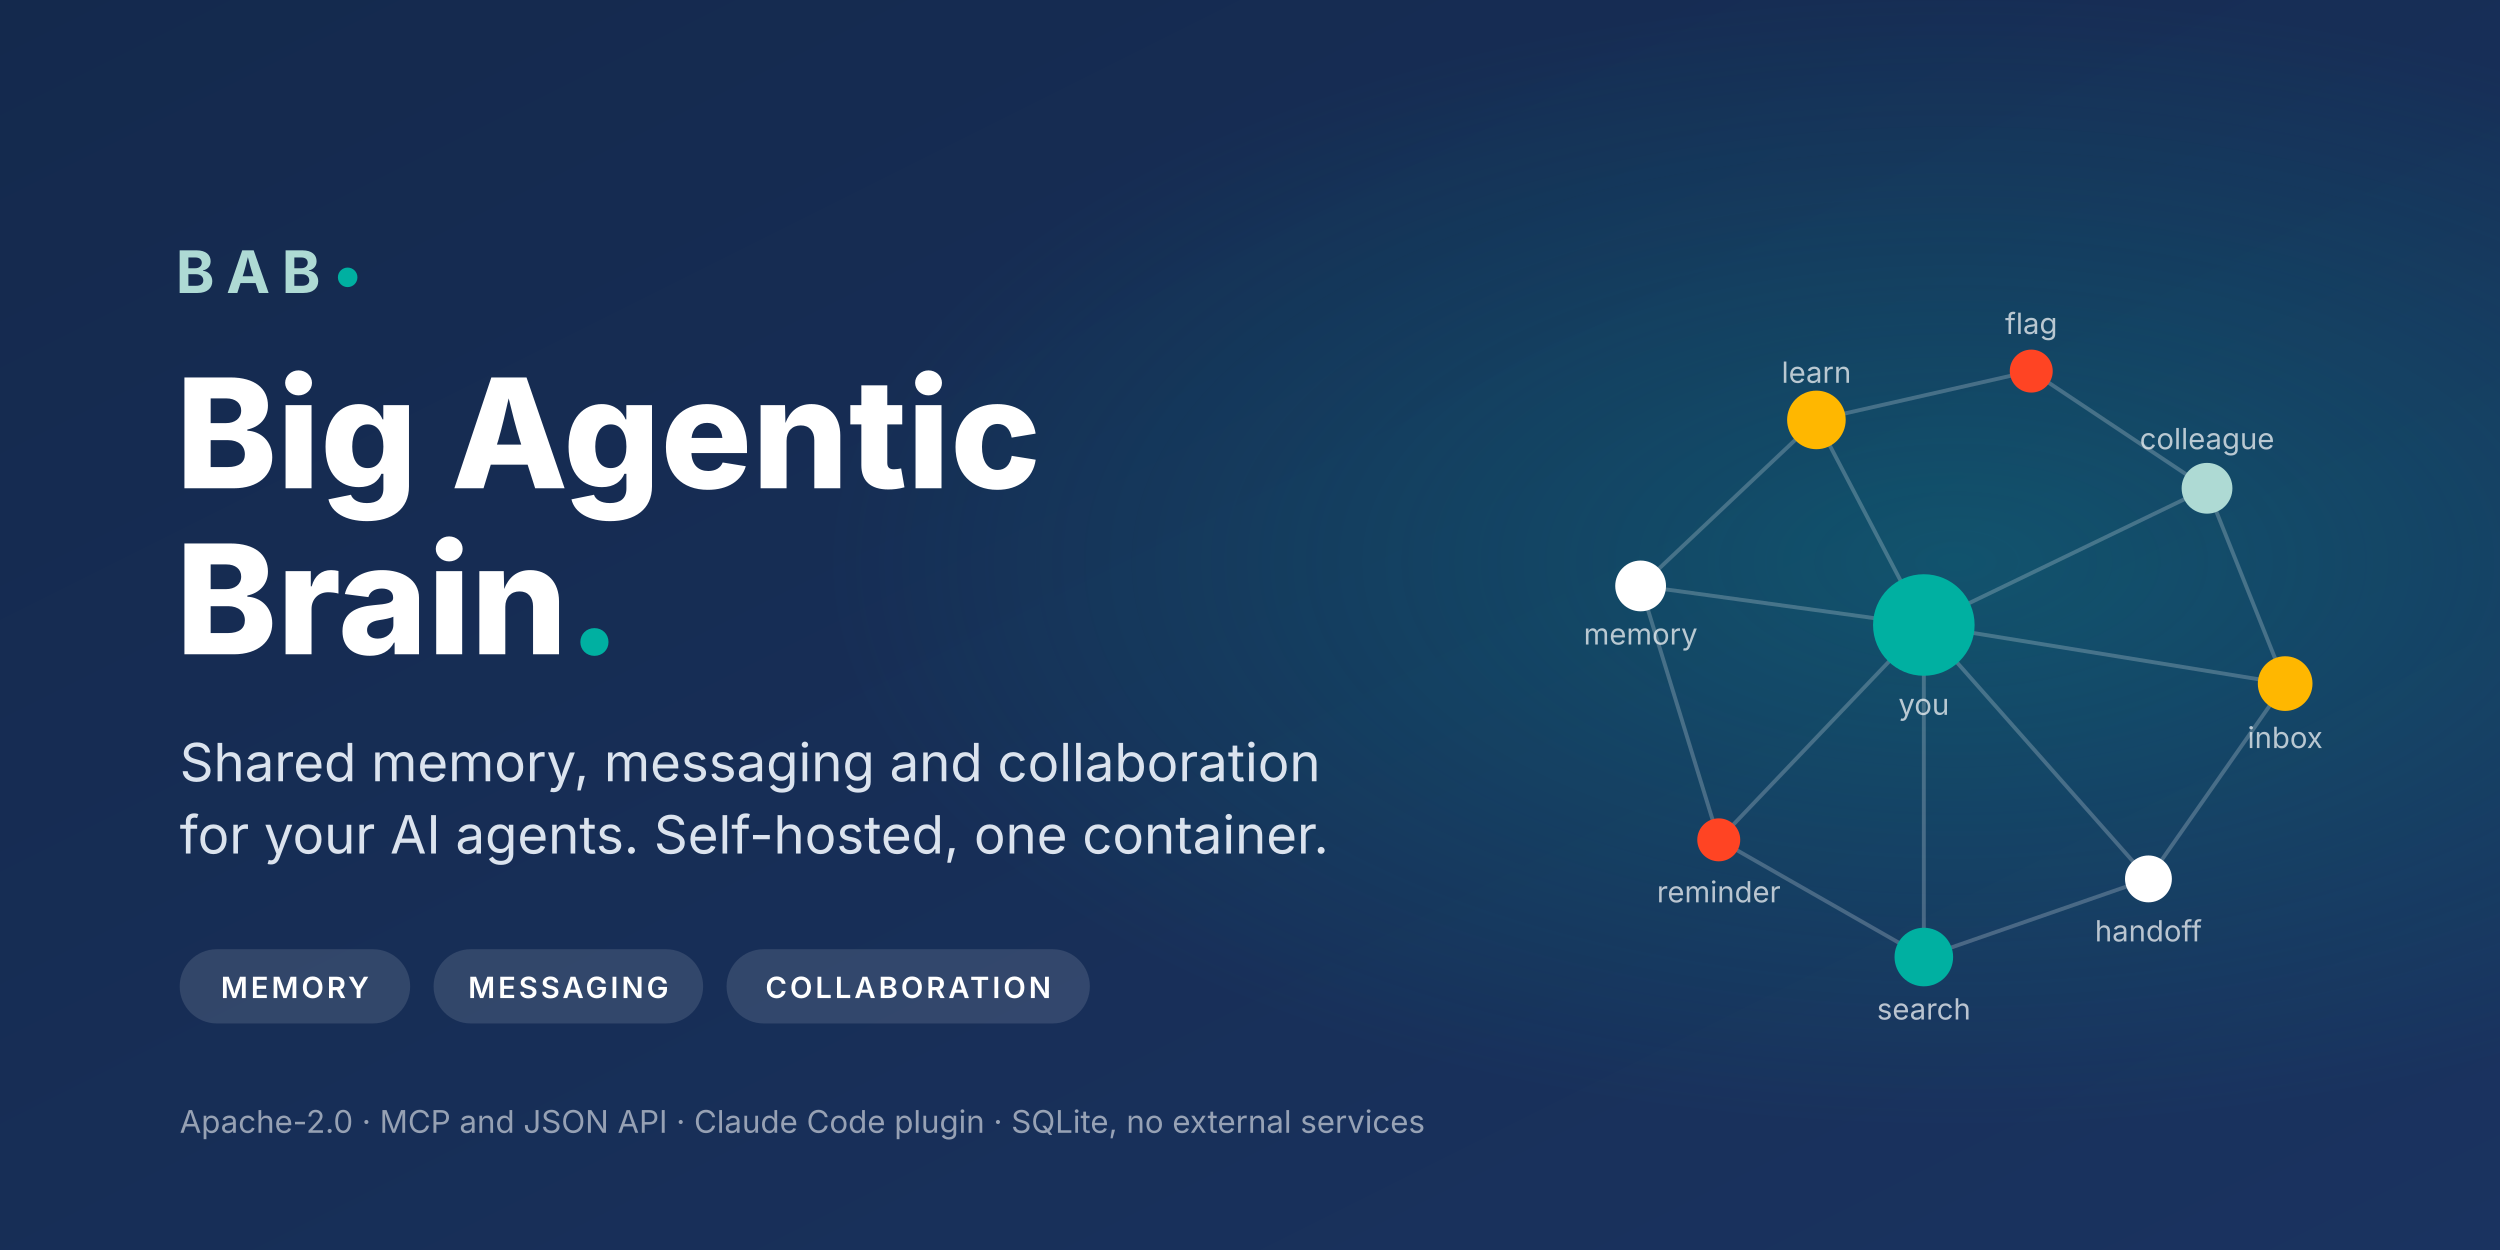
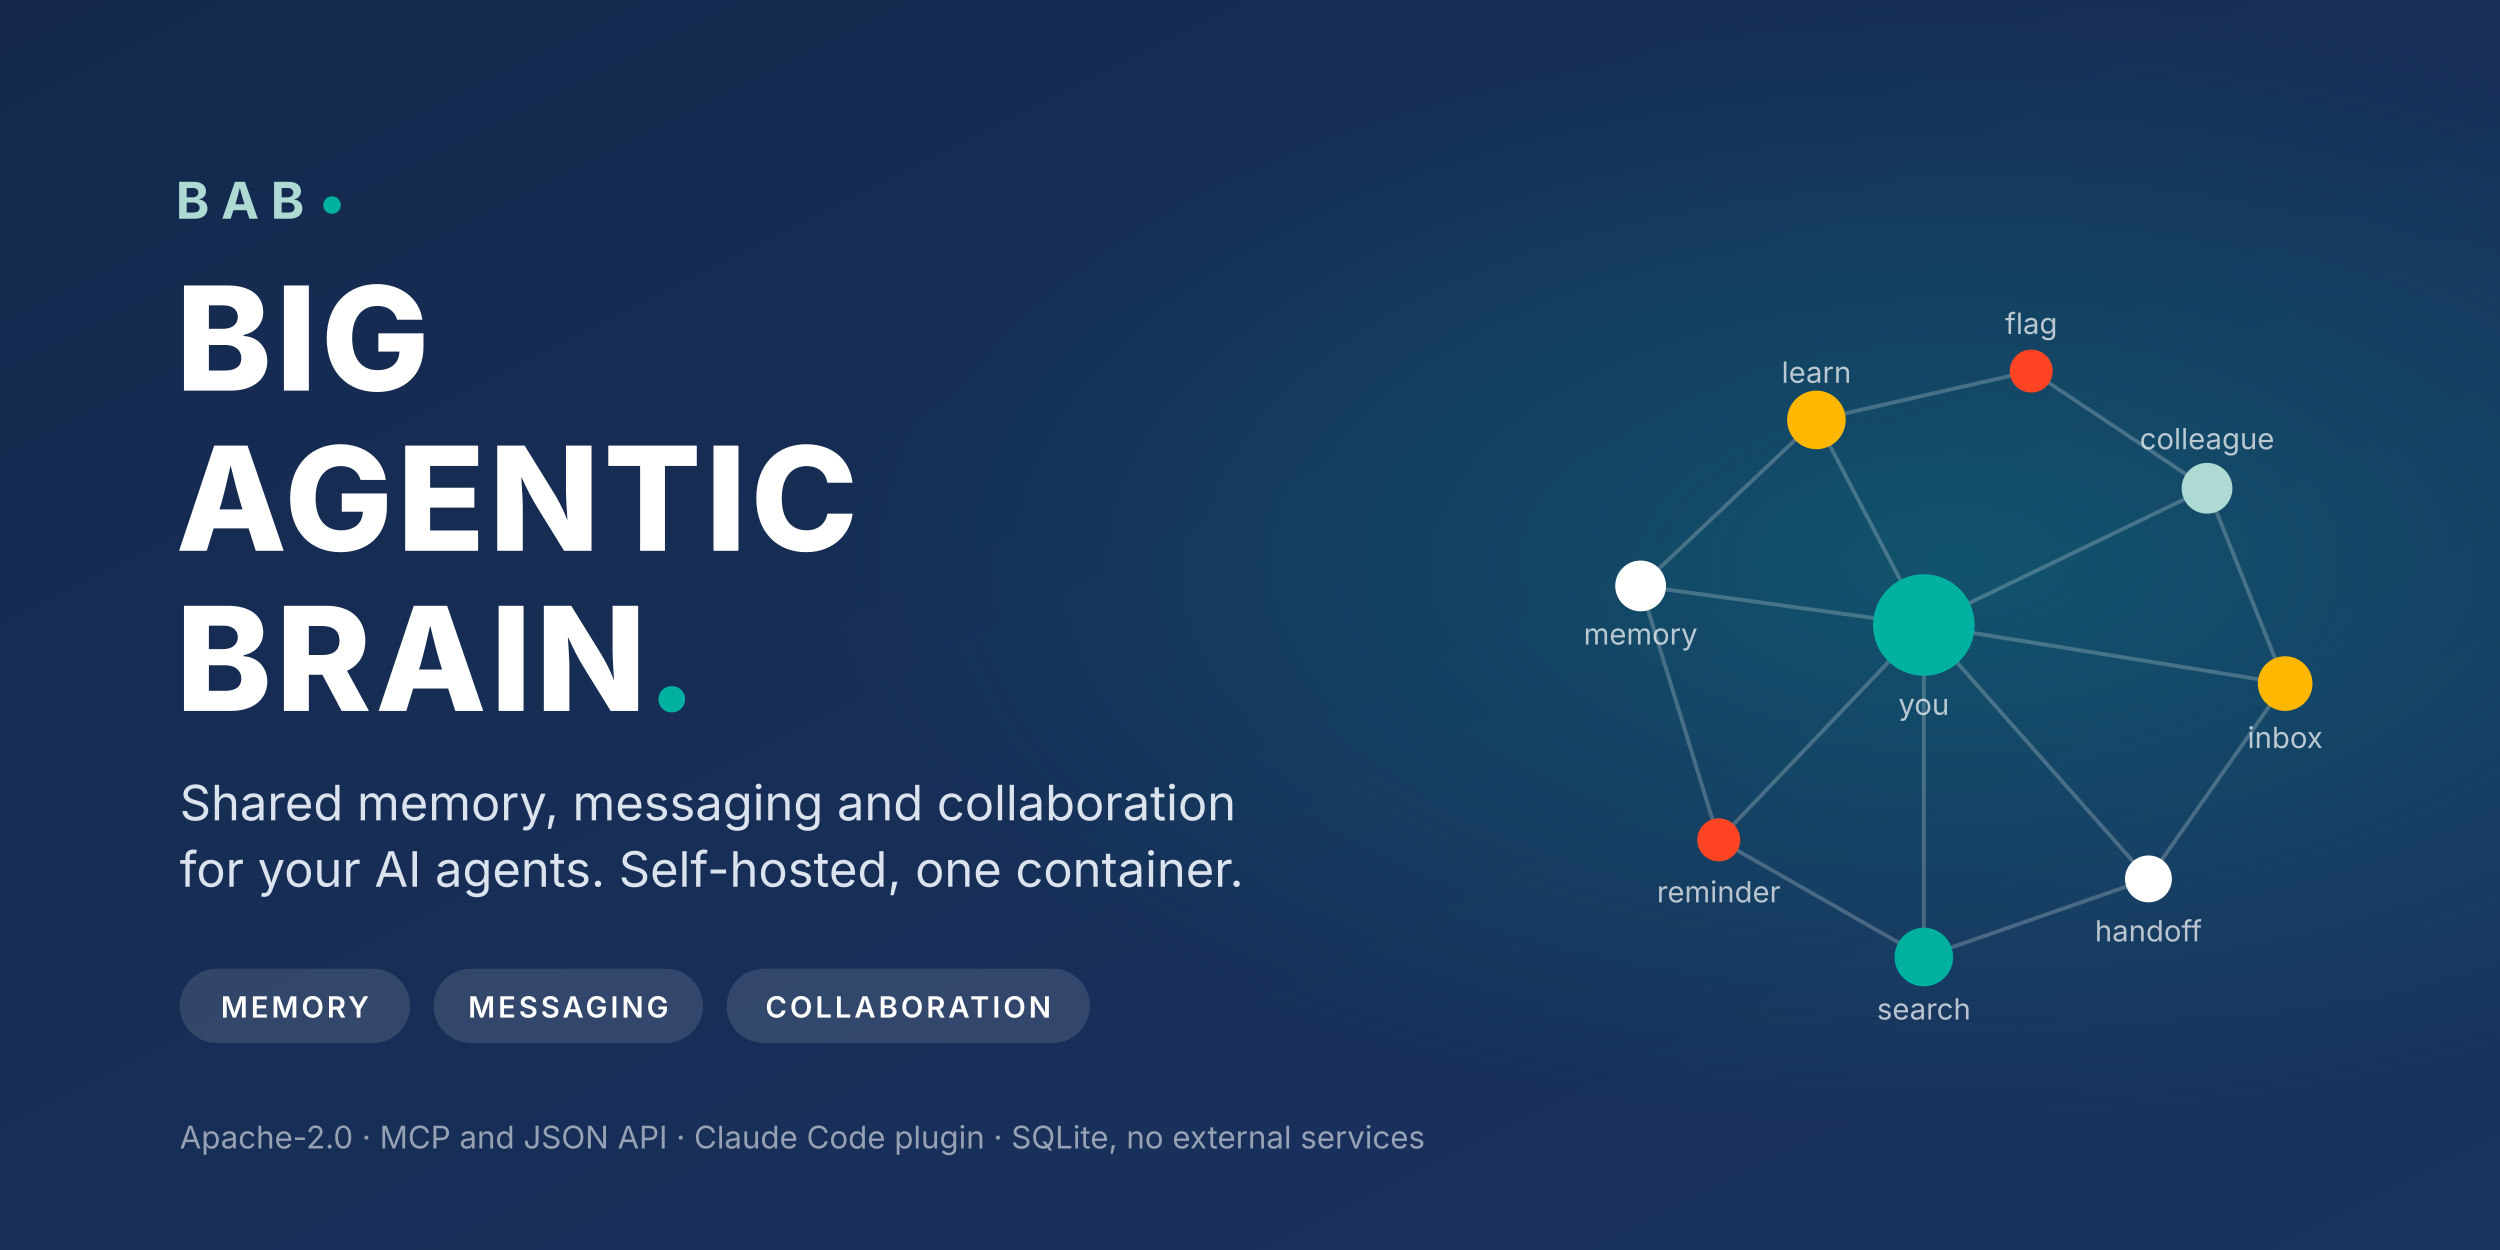
<svg xmlns="http://www.w3.org/2000/svg" viewBox="0 0 1280 640" role="img" aria-labelledby="t d">
  <defs>
    <linearGradient id="bg" x1="0" y1="0" x2="1" y2="1">
      <stop offset="0" stop-color="#14294d" />
      <stop offset="1" stop-color="#1a3360" />
    </linearGradient>
    <radialGradient id="glow" cx="0.78" cy="0.45" r="0.45">
      <stop offset="0" stop-color="#00b0a1" stop-opacity="0.28" />
      <stop offset="1" stop-color="#00b0a1" stop-opacity="0" />
    </radialGradient>
  </defs>
  <rect width="1280" height="640" fill="url(#bg)" />
  <rect width="1280" height="640" fill="url(#glow)" />
  <g stroke="#ffffff" stroke-opacity="0.22" stroke-width="2" fill="none">
    <path d="M840 300 L930 215 L1040 190 L1130 250 L1170 350 L1100 450 L985 490 L880 430 Z" />
    <path d="M930 215 L985 320 L1100 450" />
    <path d="M840 300 L985 320 L1130 250" />
    <path d="M985 320 L985 490" />
    <path d="M880 430 L985 320 L1170 350" />
  </g>
  <g>
    <circle cx="985" cy="320" r="26" fill="#00b0a1" />
    <circle cx="840" cy="300" r="13" fill="#ffffff" />
    <circle cx="930" cy="215" r="15" fill="#ffb700" />
    <circle cx="1040" cy="190" r="11" fill="#ff4423" />
    <circle cx="1130" cy="250" r="13" fill="#aedad4" />
    <circle cx="1170" cy="350" r="14" fill="#ffb700" />
    <circle cx="1100" cy="450" r="12" fill="#ffffff" />
    <circle cx="985" cy="490" r="15" fill="#00b0a1" />
    <circle cx="880" cy="430" r="11" fill="#ff4423" />
  </g>
  <g fill="#ffffff" fill-opacity="0.7" font-family="Inter, Segoe UI, Helvetica, Arial, sans-serif" font-size="15">
    <text x="985" y="366" text-anchor="middle">you</text>
    <text x="840" y="330" text-anchor="middle">memory</text>
    <text x="930" y="196" text-anchor="middle">learn</text>
    <text x="1040" y="171" text-anchor="middle">flag</text>
    <text x="1130" y="230" text-anchor="middle">colleague</text>
    <text x="1170" y="383" text-anchor="middle">inbox</text>
    <text x="1100" y="482" text-anchor="middle">handoff</text>
    <text x="985" y="522" text-anchor="middle">search</text>
    <text x="880" y="462" text-anchor="middle">reminder</text>
  </g>
  <g font-family="Urbanist, Inter, Segoe UI, Helvetica, Arial, sans-serif" fill="#ffffff">
-     <text x="90" y="150" font-size="30" font-weight="700" letter-spacing="6" fill="#aedad4">BAB</text>
-     <circle cx="178" cy="142" r="5" fill="#00b0a1" />
-     <text x="90" y="250" font-size="78" font-weight="800">Big Agentic</text>
-     <text x="90" y="335" font-size="78" font-weight="800">Brain<tspan fill="#00b0a1">.</tspan>
+     <text x="90" y="112" font-size="26" font-weight="700" letter-spacing="6" fill="#aedad4">BAB</text>
+     <circle cx="170" cy="105" r="4.5" fill="#00b0a1" />
+     <text x="90" y="200" font-size="74" font-weight="800" letter-spacing="2">BIG</text>
+     <text x="90" y="282" font-size="74" font-weight="800" letter-spacing="2">AGENTIC</text>
+     <text x="90" y="364" font-size="74" font-weight="800" letter-spacing="2">BRAIN<tspan fill="#00b0a1">.</tspan>
    </text>
-     <text x="92" y="400" font-size="27" font-weight="400" fill="#dbe3ee">Shared memory, messaging and collaboration</text>
-     <text x="92" y="437" font-size="27" font-weight="400" fill="#dbe3ee">for your AI agents. Self-hosted, one container.</text>
+     <text x="92" y="420" font-size="25" font-weight="400" fill="#dbe3ee">Shared memory, messaging and collaboration</text>
+     <text x="92" y="454" font-size="25" font-weight="400" fill="#dbe3ee">for your AI agents. Self-hosted, one container.</text>
  </g>
  <g font-family="Inter, Segoe UI, Helvetica, Arial, sans-serif" font-size="15" font-weight="600" letter-spacing="1.5">
-     <rect x="92" y="486" width="118" height="38" rx="19" fill="#ffffff" fill-opacity="0.12" />
-     <text x="151" y="511" text-anchor="middle" fill="#ffffff">MEMORY</text>
-     <rect x="222" y="486" width="138" height="38" rx="19" fill="#ffffff" fill-opacity="0.12" />
-     <text x="291" y="511" text-anchor="middle" fill="#ffffff">MESSAGING</text>
-     <rect x="372" y="486" width="186" height="38" rx="19" fill="#ffffff" fill-opacity="0.12" />
-     <text x="465" y="511" text-anchor="middle" fill="#ffffff">COLLABORATION</text>
+     <rect x="92" y="496" width="118" height="38" rx="19" fill="#ffffff" fill-opacity="0.12" />
+     <text x="151" y="521" text-anchor="middle" fill="#ffffff">MEMORY</text>
+     <rect x="222" y="496" width="138" height="38" rx="19" fill="#ffffff" fill-opacity="0.12" />
+     <text x="291" y="521" text-anchor="middle" fill="#ffffff">MESSAGING</text>
+     <rect x="372" y="496" width="186" height="38" rx="19" fill="#ffffff" fill-opacity="0.12" />
+     <text x="465" y="521" text-anchor="middle" fill="#ffffff">COLLABORATION</text>
  </g>
-   <text x="92" y="580" font-family="Inter, Segoe UI, Helvetica, Arial, sans-serif" font-size="16" fill="#ffffff" fill-opacity="0.55">Apache-2.0  ·  MCP and JSON API  ·  Claude Code plugin  ·  SQLite, no external services</text>
+   <text x="92" y="588" font-family="Inter, Segoe UI, Helvetica, Arial, sans-serif" font-size="16" fill="#ffffff" fill-opacity="0.55">Apache-2.0  ·  MCP and JSON API  ·  Claude Code plugin  ·  SQLite, no external services</text>
</svg>
